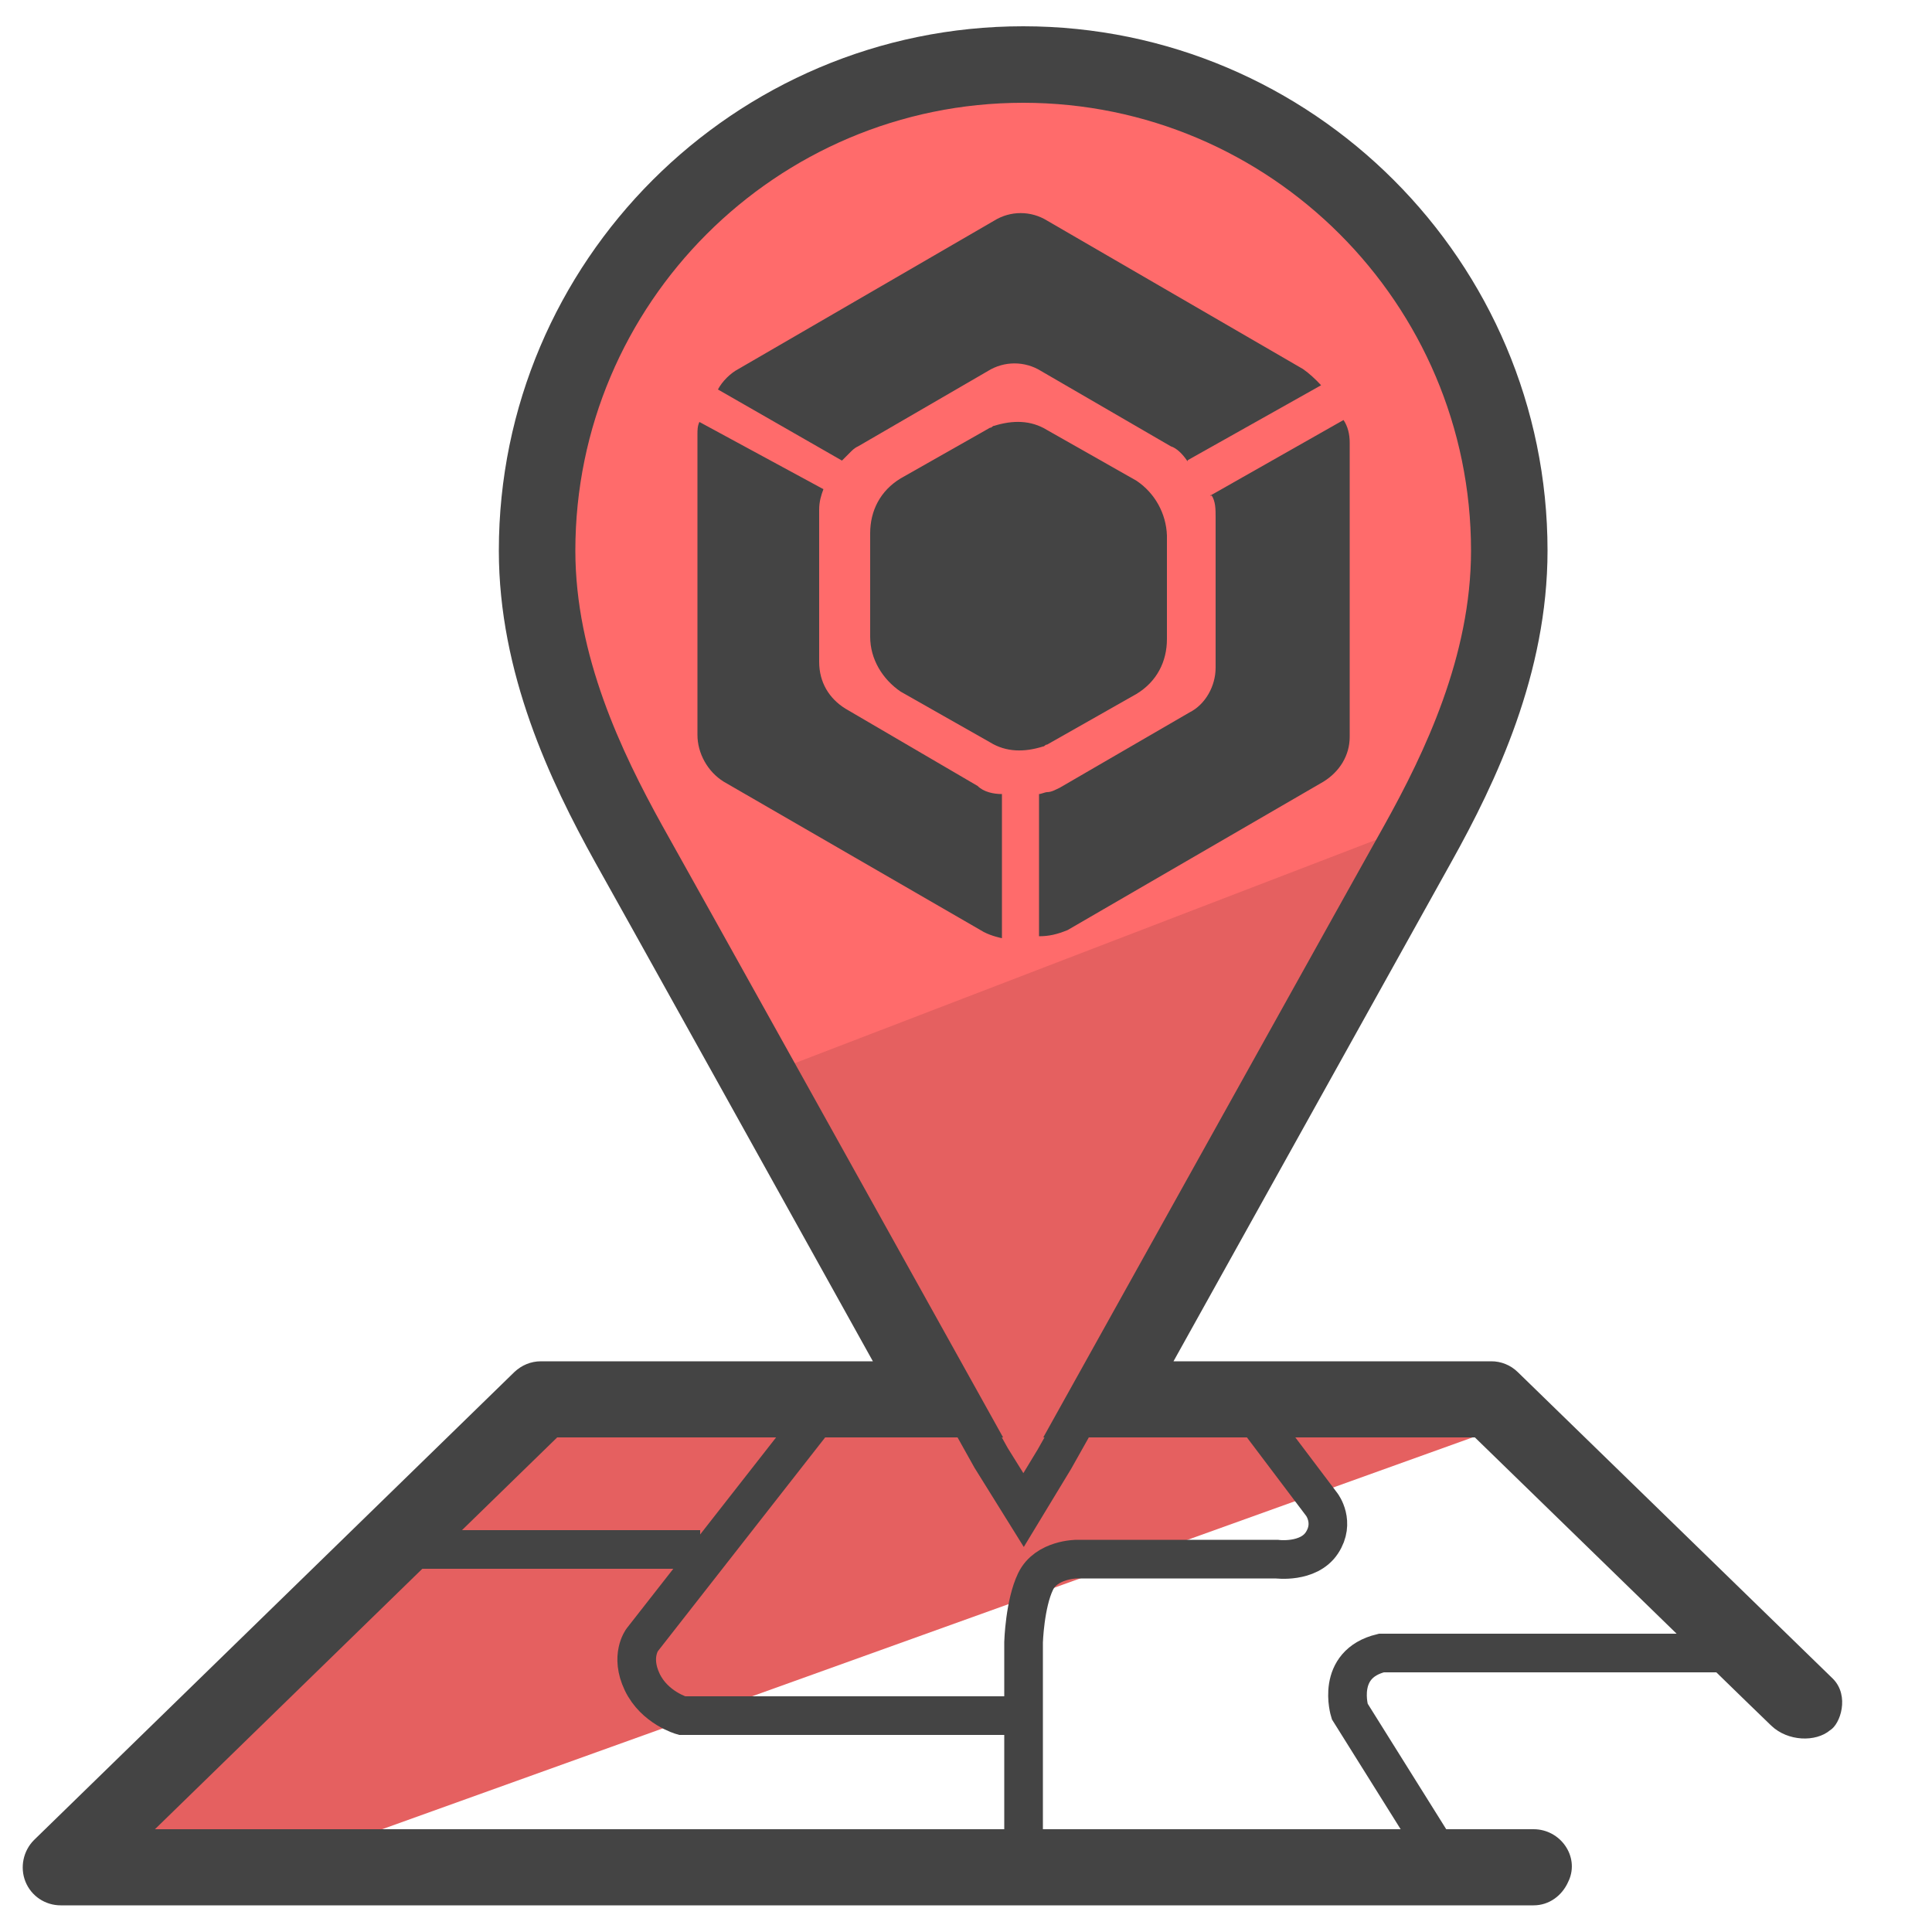
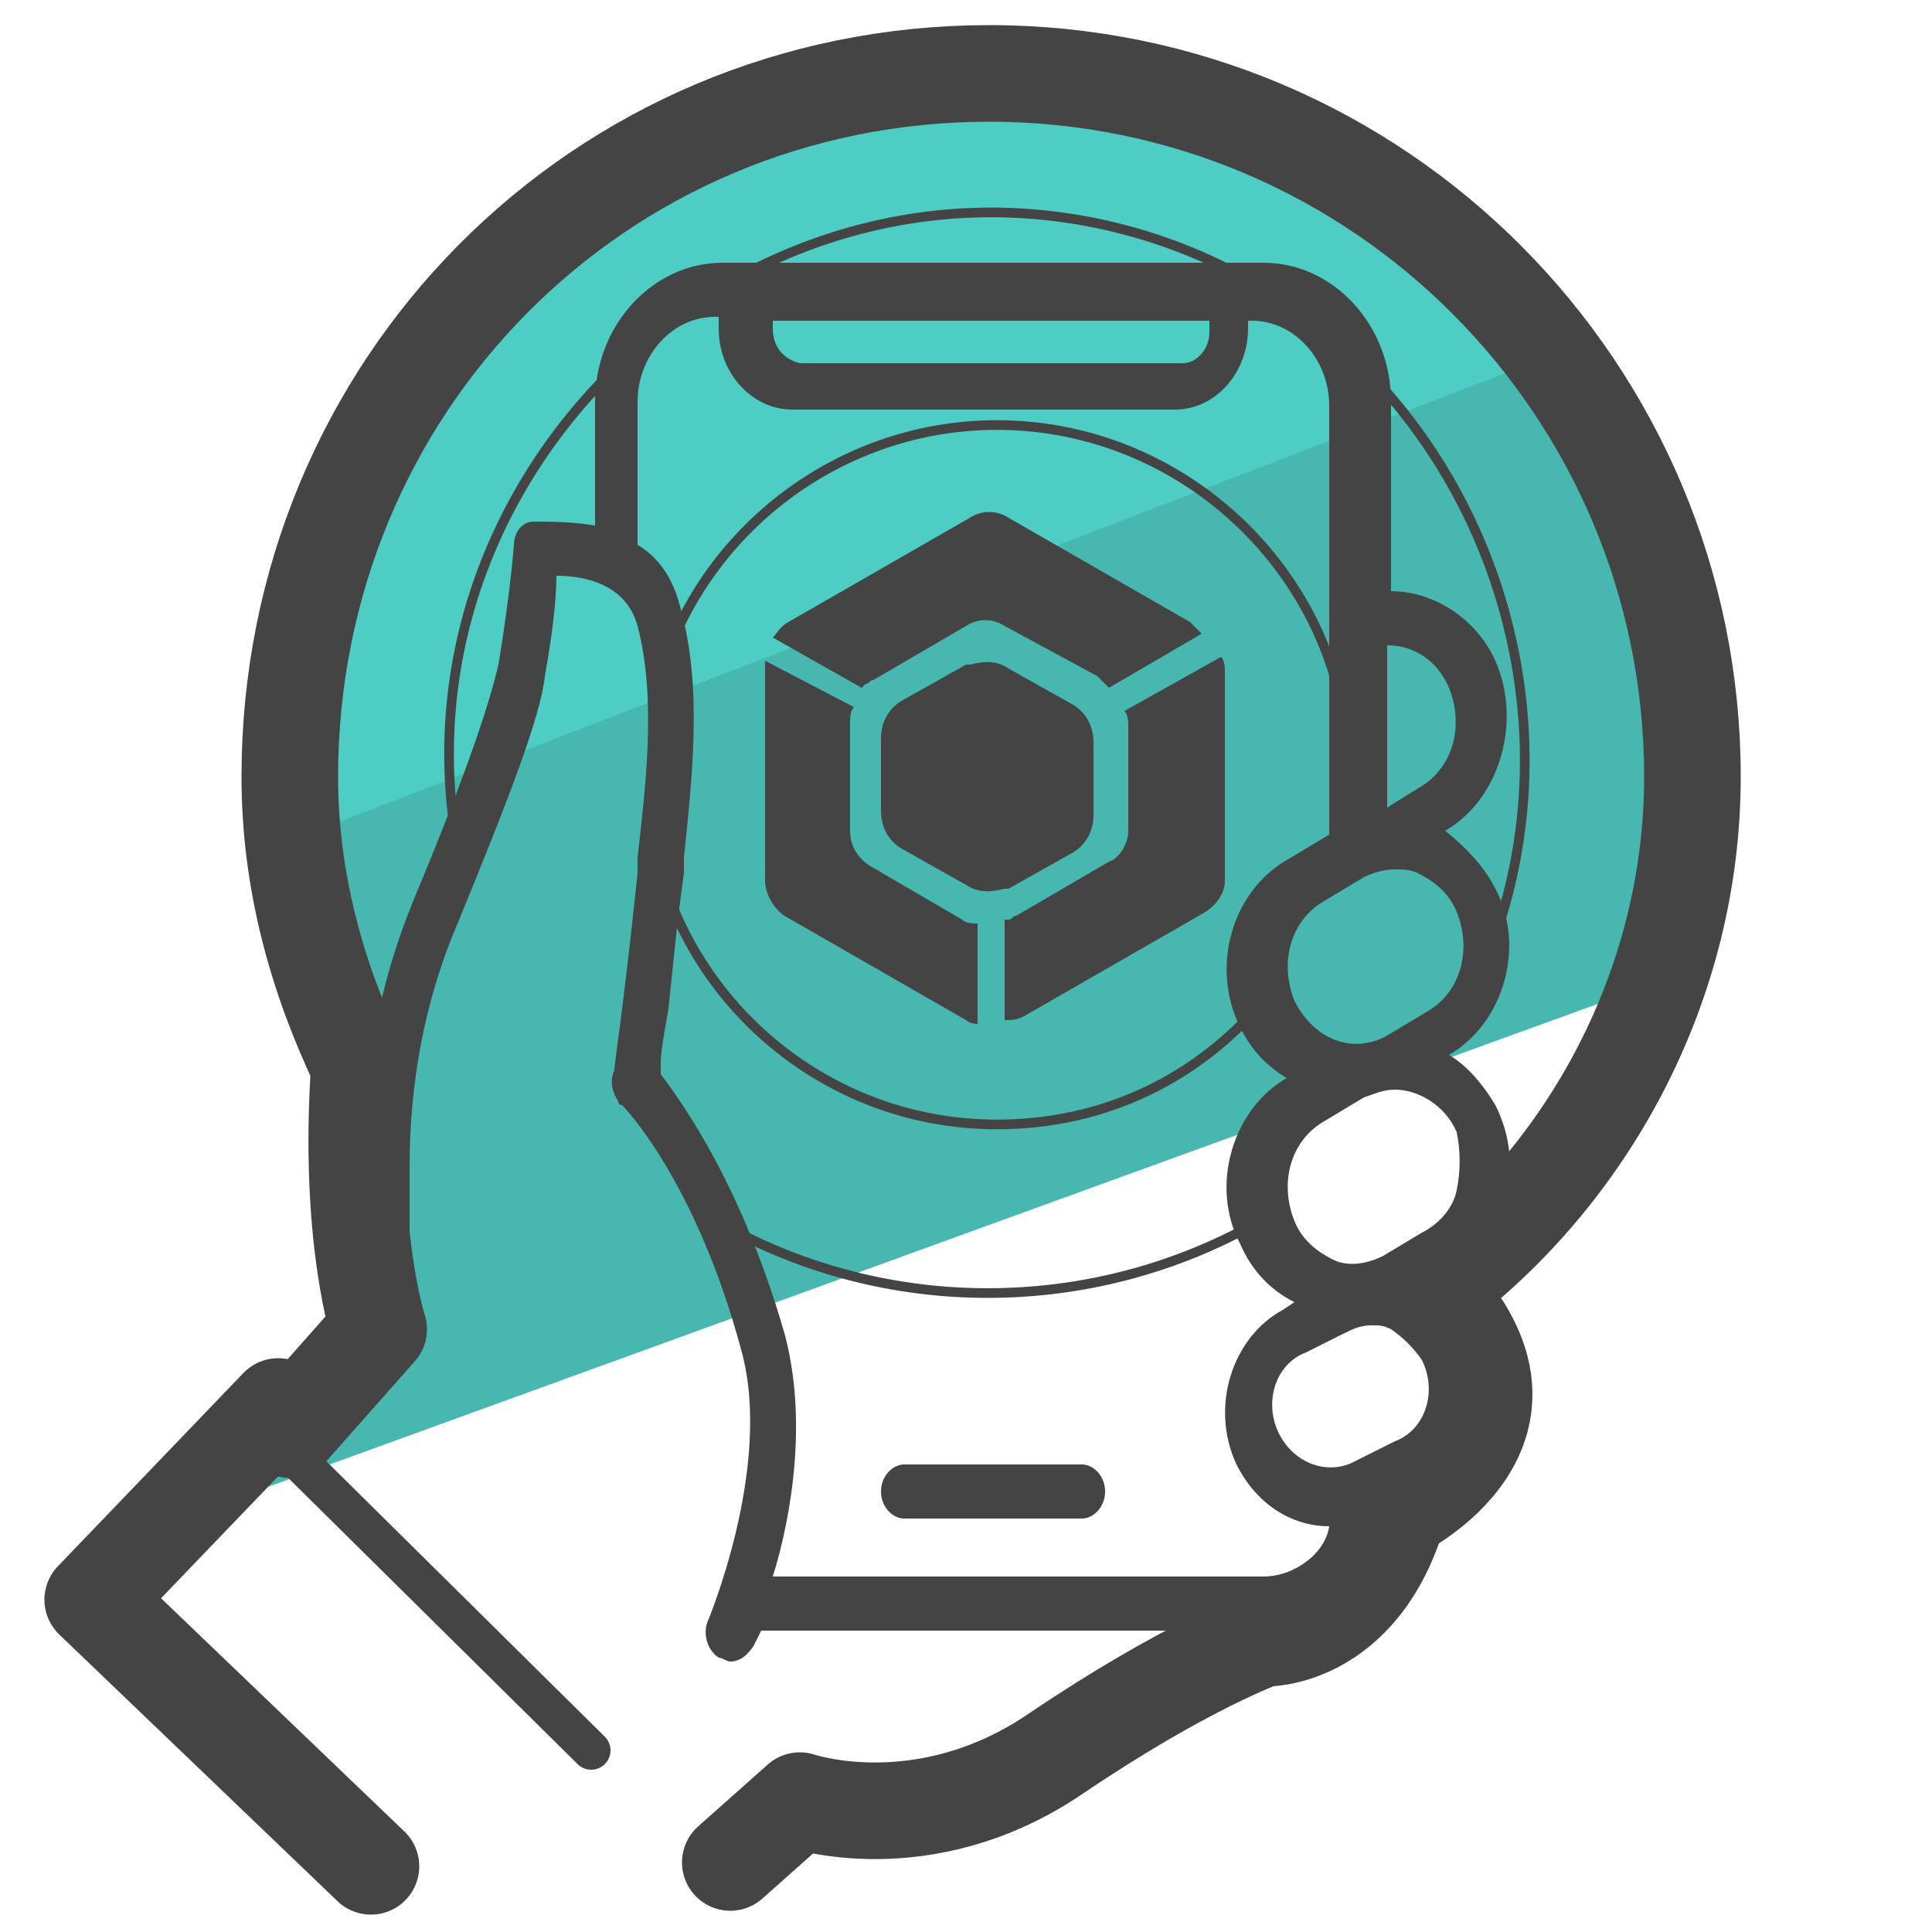
- <svg xmlns="http://www.w3.org/2000/svg" id="Layer_1" x="0" y="0" version="1.1" viewBox="0 0 50 50" xml:space="preserve">
-   <style>.st2{fill:#444}.st3{fill:none;stroke:#444;stroke-miterlimit:10}</style>
-   <path fill="#ff6b6b" d="M33.57 2.96l5.51 7.96-1.42 10.42-18.25 6.62-5.58-12.78 2.02-8.55 7.72-4.56z" />
-   <path fill="#e56060" d="M37.03 21.19l-17.62 6.77 4.03 7.5-10 .91L1.91 48.43l4.39.2 32.84-11.8-10.55-1.37z" />
-   <path d="M47.44 43.45l-8.16-7.94a.976.976 0 00-.69-.28h-8.22c2.79-5.02 6.61-11.87 7.19-12.92 1.16-2.08 2.49-4.88 2.49-8.06C40.05 6.77 33.96.68 26.48.68S12.91 6.77 12.91 14.25c0 3.17 1.33 5.97 2.49 8.06.59 1.05 4.4 7.9 7.19 12.92H14c-.26 0-.5.1-.69.28L.88 47.62c-.28.28-.37.71-.22 1.08.15.37.51.61.91.61h38.12c.4 0 .74-.25.9-.62 0-.01.01-.02.01-.02.28-.63-.22-1.33-.91-1.33H4.01L14.42 37.2h11.54c-2.62-4.71-8.11-14.57-8.83-15.85-1.04-1.88-2.24-4.38-2.24-7.1 0-6.39 5.2-11.59 11.59-11.59s11.59 5.2 11.59 11.59c0 2.73-1.2 5.23-2.24 7.1-.72 1.28-6.21 11.15-8.83 15.85h11.17l7.05 6.86.62.6c.43.41 1.15.43 1.52.12.27-.16.51-.89.08-1.33z" class="st2" />
-   <path d="M30.08 32.8l-2.79 4.96-.8 1.32-.84-1.35-3.29-5.89" class="st3" />
-   <path d="M29.41 12.44l-2.31-1.31c-.42-.26-.89-.26-1.37-.11-.05 0-.05.05-.11.05l-2.31 1.31c-.53.32-.79.84-.79 1.42v2.68c0 .58.32 1.1.79 1.42l2.31 1.31c.42.26.89.26 1.37.11.05 0 .05-.05.11-.05l2.31-1.31c.53-.32.79-.84.79-1.42v-2.68a1.78 1.78 0 00-.79-1.42z" class="st2" />
-   <path d="M31.35 12.81c0 .06-.05 0 0 0 .11.16.11.37.11.58v3.89c0 .47-.26.95-.68 1.16l-3.36 1.95c-.11.05-.21.11-.32.11-.05 0-.16.05-.21.05v3.68c.26 0 .47-.05.74-.16l6.62-3.84c.42-.26.68-.68.68-1.16v-7.62c0-.21-.05-.42-.16-.58l-3.42 1.94zM18.1 10.92c-.05.11-.05.21-.05.32v7.78c0 .47.26.95.68 1.21l6.73 3.89c.21.11.47.16.47.16v-3.73c-.21 0-.47-.05-.63-.21l-3.42-2c-.42-.26-.68-.68-.68-1.21v-3.94c0-.21.05-.37.11-.53l-3.21-1.74zm12.62 1c0-.05.05.05 0 0-.11-.16-.26-.32-.42-.37L26.94 9.6a1.3 1.3 0 00-1.37 0l-3.36 1.95c-.11.05-.16.11-.26.21l-.16.16-3.21-1.84c.11-.21.32-.42.53-.53l6.62-3.84a1.3 1.3 0 011.37 0l6.62 3.84c.16.11.32.26.47.42l-3.47 1.95z" class="st2" />
-   <path d="M10.53 40.1h7.59m2.89-3.27l-4.39 5.61s-.32.42 0 1.09 1.03.87 1.03.87h8.58m.26 2.94V42.5s.03-.99.31-1.57c.28-.58 1.07-.58 1.07-.58h5.17s.82.11 1.17-.42 0-.99 0-.99l-1.94-2.57m4.85 11.42l-2.19-3.5s-.38-1.22.82-1.51h10.34" class="st3" />
+ <svg xmlns="http://www.w3.org/2000/svg" version="1.1" id="Layer_1" x="0px" y="0px" viewBox="0 0 50 50" style="enable-background:new 0 0 50 50;" xml:space="preserve">
+   <style type="text/css">
+ 	.st0{fill:#4ECDC4;}
+ 	.st1{fill:#46B8B0;}
+ 	.st2{fill:#444444;}
+ 	.st3{fill:none;stroke:#444444;stroke-width:0.25;stroke-miterlimit:10;}
+ 	.st4{fill:none;stroke:#444444;stroke-width:2.5;stroke-linecap:round;stroke-linejoin:round;stroke-miterlimit:10;}
+ 	.st5{fill:none;stroke:#444444;stroke-linecap:round;stroke-miterlimit:10;}
+ </style>
+   <g>
+     <polyline class="st0" points="7.5,25.6 8.2,14.8 12.7,6.8 23.6,1.8 34.2,3.5 40,7.9 41.5,13.2  " />
+     <polygon class="st1" points="43.2,16.4 43.5,25.2 3.3,39.8 9.7,34.4 7.4,21.8 40.4,9.1 42.1,12.4  " />
+     <g>
+       <g>
+         <path class="st2" d="M27.7,18.2l-1.6-0.9c-0.3-0.2-0.6-0.2-1-0.1c0,0,0,0-0.1,0l-1.6,0.9c-0.4,0.2-0.6,0.6-0.6,1V21     c0,0.4,0.2,0.8,0.6,1l1.6,0.9c0.3,0.2,0.6,0.2,1,0.1c0,0,0,0,0.1,0l1.6-0.9c0.4-0.2,0.6-0.6,0.6-1v-1.9     C28.3,18.8,28.1,18.4,27.7,18.2z" />
+         <g>
+           <path class="st2" d="M29.1,18.4C29.1,18.5,29.1,18.4,29.1,18.4c0.1,0.1,0.1,0.3,0.1,0.4v2.7c0,0.3-0.2,0.7-0.5,0.8l-2.4,1.4      c-0.1,0-0.1,0.1-0.2,0.1c0,0-0.1,0-0.1,0v2.6c0.2,0,0.3,0,0.5-0.1l4.7-2.7c0.3-0.2,0.5-0.5,0.5-0.8v-5.4c0-0.1,0-0.3-0.1-0.4      L29.1,18.4z" />
+           <path class="st2" d="M19.8,17.1c0,0.1,0,0.1,0,0.2v5.5c0,0.3,0.2,0.7,0.5,0.9l4.7,2.7c0.1,0.1,0.3,0.1,0.3,0.1v-2.6      c-0.1,0-0.3,0-0.4-0.1l-2.4-1.4c-0.3-0.2-0.5-0.5-0.5-0.9v-2.8c0-0.1,0-0.3,0.1-0.4L19.8,17.1L19.8,17.1z" />
+           <path class="st2" d="M28.7,17.8C28.7,17.8,28.7,17.8,28.7,17.8c-0.1-0.1-0.2-0.2-0.3-0.3L26,16.2c-0.3-0.2-0.7-0.2-1,0l-2.4,1.4      c-0.1,0-0.1,0.1-0.2,0.1c0,0-0.1,0.1-0.1,0.1l-2.3-1.3c0.1-0.1,0.2-0.3,0.4-0.4l4.7-2.7c0.3-0.2,0.7-0.2,1,0l4.7,2.7      c0.1,0.1,0.2,0.2,0.3,0.3L28.7,17.8z" />
+         </g>
+       </g>
+       <path class="st2" d="M37.5,27.3c1.4-0.8,2-2.8,1.2-4.3c-0.3-0.6-0.8-1.1-1.3-1.5c1.4-0.8,2-2.8,1.3-4.4c-0.5-1.1-1.6-1.8-2.7-1.8    v-4.9c0-2-1.5-3.6-3.3-3.6h-14c-1.8,0-3.3,1.6-3.3,3.6v3.2c-0.6-0.1-1.2-0.1-1.6-0.1c-0.3,0-0.5,0.3-0.5,0.6c0,0-0.1,1.3-0.4,3.1    c-0.1,0.4-0.4,1.8-2.2,6.1c-0.9,2.2-1.3,4.4-1.3,6.8v3c0,0.6-0.2,1.1-0.5,1.6l-0.1,0.2c0.2,0.5,0.4,1,0.5,1.5l0.6-0.9    c0.5-0.7,0.7-1.5,0.7-2.3v-3c0-2.2,0.4-4.3,1.2-6.2c1.4-3.4,2.2-5.5,2.3-6.5c0.2-1.1,0.3-2,0.3-2.6c0.7,0,1.8,0.2,2.1,1.3    c0.5,1.9,0.2,4.2,0,6l0,0.4c-0.4,3.8-0.6,4.9-0.6,5.1c-0.1,0.2-0.1,0.5,0.1,0.8c0,0,0,0.1,0.1,0.1c0,0,1.9,1.9,3.1,6.4    C20,38,18.3,42,18.3,42c-0.1,0.3,0,0.7,0.3,0.9c0.1,0,0.2,0.1,0.3,0.1c0.2,0,0.4-0.1,0.6-0.4c0,0,0.1-0.2,0.2-0.4h11.3l-3.7,2.6    c-1.5,1-3.2,1.5-5,1.3l-1.1-0.1c-0.2,0-0.3,0-0.5,0.1l-0.9,0.8c0.3,0.3,0.5,0.7,0.8,1l0.7-0.6l0.8,0.1c2,0.3,4.1-0.3,5.8-1.5    l5.4-3.8c0,0,0,0,0,0c1.4-0.2,2.6-1.5,2.7-3.1l0.8-0.4c1.3-0.7,1.9-2.5,1.2-4c-0.2-0.5-0.6-1-1.1-1.3l0.5-0.3    c0.7-0.4,1.2-1.1,1.5-1.9c0.3-0.8,0.2-1.7-0.2-2.5C38.4,28.1,38,27.6,37.5,27.3z M35.9,16.7c0.7,0,1.3,0.4,1.6,1.1    c0.4,1,0.1,2.1-0.8,2.6l-0.8,0.5V16.7z M35.3,22.7c0.2-0.1,0.5-0.2,0.8-0.2c0.2,0,0.4,0,0.6,0.1c0.4,0.2,0.8,0.5,1,1    c0.4,1,0.1,2.1-0.8,2.6v0l-1,0.6c-0.9,0.5-1.9,0.1-2.4-0.9c-0.4-1-0.1-2.1,0.8-2.6L35.3,22.7z M20,8.3h11.3v0.3    c0,0.4-0.3,0.8-0.7,0.8h-9.9C20.3,9.3,20,9,20,8.5V8.3z M32.7,40.8H20c0.5-1.6,0.9-4.1,0.3-6.3c-1.1-3.8-2.6-5.9-3.2-6.7    c0-0.1,0-0.2,0-0.3c0-0.3,0.1-0.8,0.2-1.4c0.1-0.9,0.2-2.1,0.4-3.5l0-0.4c0.2-2,0.5-4.4-0.1-6.5c-0.2-0.8-0.6-1.3-1.1-1.6v-3.7    c0-1.2,0.9-2.2,2-2.2h0.1v0.3c0,1.2,0.9,2.1,1.9,2.1h9.9c1.1,0,1.9-1,1.9-2.1V8.3h0.1c1.1,0,2,1,2,2.2v11.1l-1,0.6    c-1.5,0.8-2.1,2.8-1.3,4.4c0.3,0.6,0.7,1,1.2,1.3c-1.4,0.8-2,2.8-1.2,4.3c0.3,0.7,0.8,1.2,1.4,1.5l-0.3,0.2    c-1.3,0.7-1.9,2.5-1.2,4c0.5,1,1.4,1.6,2.4,1.6c0,0,0,0,0,0C34.3,40.2,33.5,40.8,32.7,40.8z M36.8,35.2c0.4,0.8,0.1,1.8-0.7,2.1    l-1,0.5c-0.7,0.4-1.6,0.1-2-0.7c-0.4-0.8-0.1-1.8,0.7-2.1l1-0.5c0.2-0.1,0.4-0.2,0.7-0.2c0.2,0,0.3,0,0.5,0.1    C36.3,34.6,36.6,34.9,36.8,35.2z M37.7,30.8c-0.1,0.5-0.5,0.9-0.9,1.1l-1,0.6c-0.4,0.2-0.9,0.3-1.3,0.1c-0.4-0.2-0.8-0.5-1-1    c-0.4-1-0.1-2.1,0.8-2.6l1-0.6c0.3-0.1,0.5-0.2,0.8-0.2c0.6,0,1.3,0.4,1.6,1.1C37.8,29.8,37.8,30.3,37.7,30.8z" />
+       <path class="st2" d="M28,37.9h-4.6c-0.3,0-0.6,0.3-0.6,0.7c0,0.4,0.3,0.7,0.6,0.7H28c0.3,0,0.6-0.3,0.6-0.7    C28.6,38.2,28.3,37.9,28,37.9z" />
+       <path class="st3" d="M25.8,11c-4.2,0-7.8,2.9-8.8,6.8c0.2,0.6,0.2,1.3,0.1,1.9c0,0.2,0.1,0.5,0.1,0.7c0,0.1,0,0.3,0,0.4    c0,0.3-0.1,0.5-0.1,0.8c0.1,0.4,0.2,0.9,0.1,1.3c1.2,3.6,4.6,6.2,8.6,6.2c2.8,0,5.2-1.2,6.9-3.2c-0.4-1.4,0.2-3.1,1.8-3.4    c0.2-0.8,0.4-1.6,0.4-2.5C34.9,15.1,30.8,11,25.8,11z" />
+       <path class="st3" d="M36.8,27.8c5.7-7.7,1.8-19.2-7.5-21.8c-9.7-2.7-19.1,5.9-17.5,15.7" />
+       <path class="st3" d="M18.9,31.8c4.3,2.3,9.5,2.2,13.7-0.2" />
+       <path class="st4" d="M18.9,48.2L18.9,48.2L18.9,48.2l1.8-1.6c0,0,3.2,1.1,6.6-1.2c3.4-2.3,5.4-3,5.4-3s2.5,0.1,3.5-3.3    c0,0,4.3-2.1,0.9-5.7c4-3,6.7-7.9,6.7-13.3c0-10-8.1-18.2-18.2-18.2S7.5,10,7.5,20.1c0,2.7,0.7,5.2,1.8,7.5    c-0.3,4.4,0.5,6.8,0.5,6.8l-2.3,2.6l-0.3-0.6l-4.8,5l7.2,6.9" />
+     </g>
+     <line class="st5" x1="6.3" y1="36.4" x2="15.3" y2="45.3" />
+   </g>
</svg>
